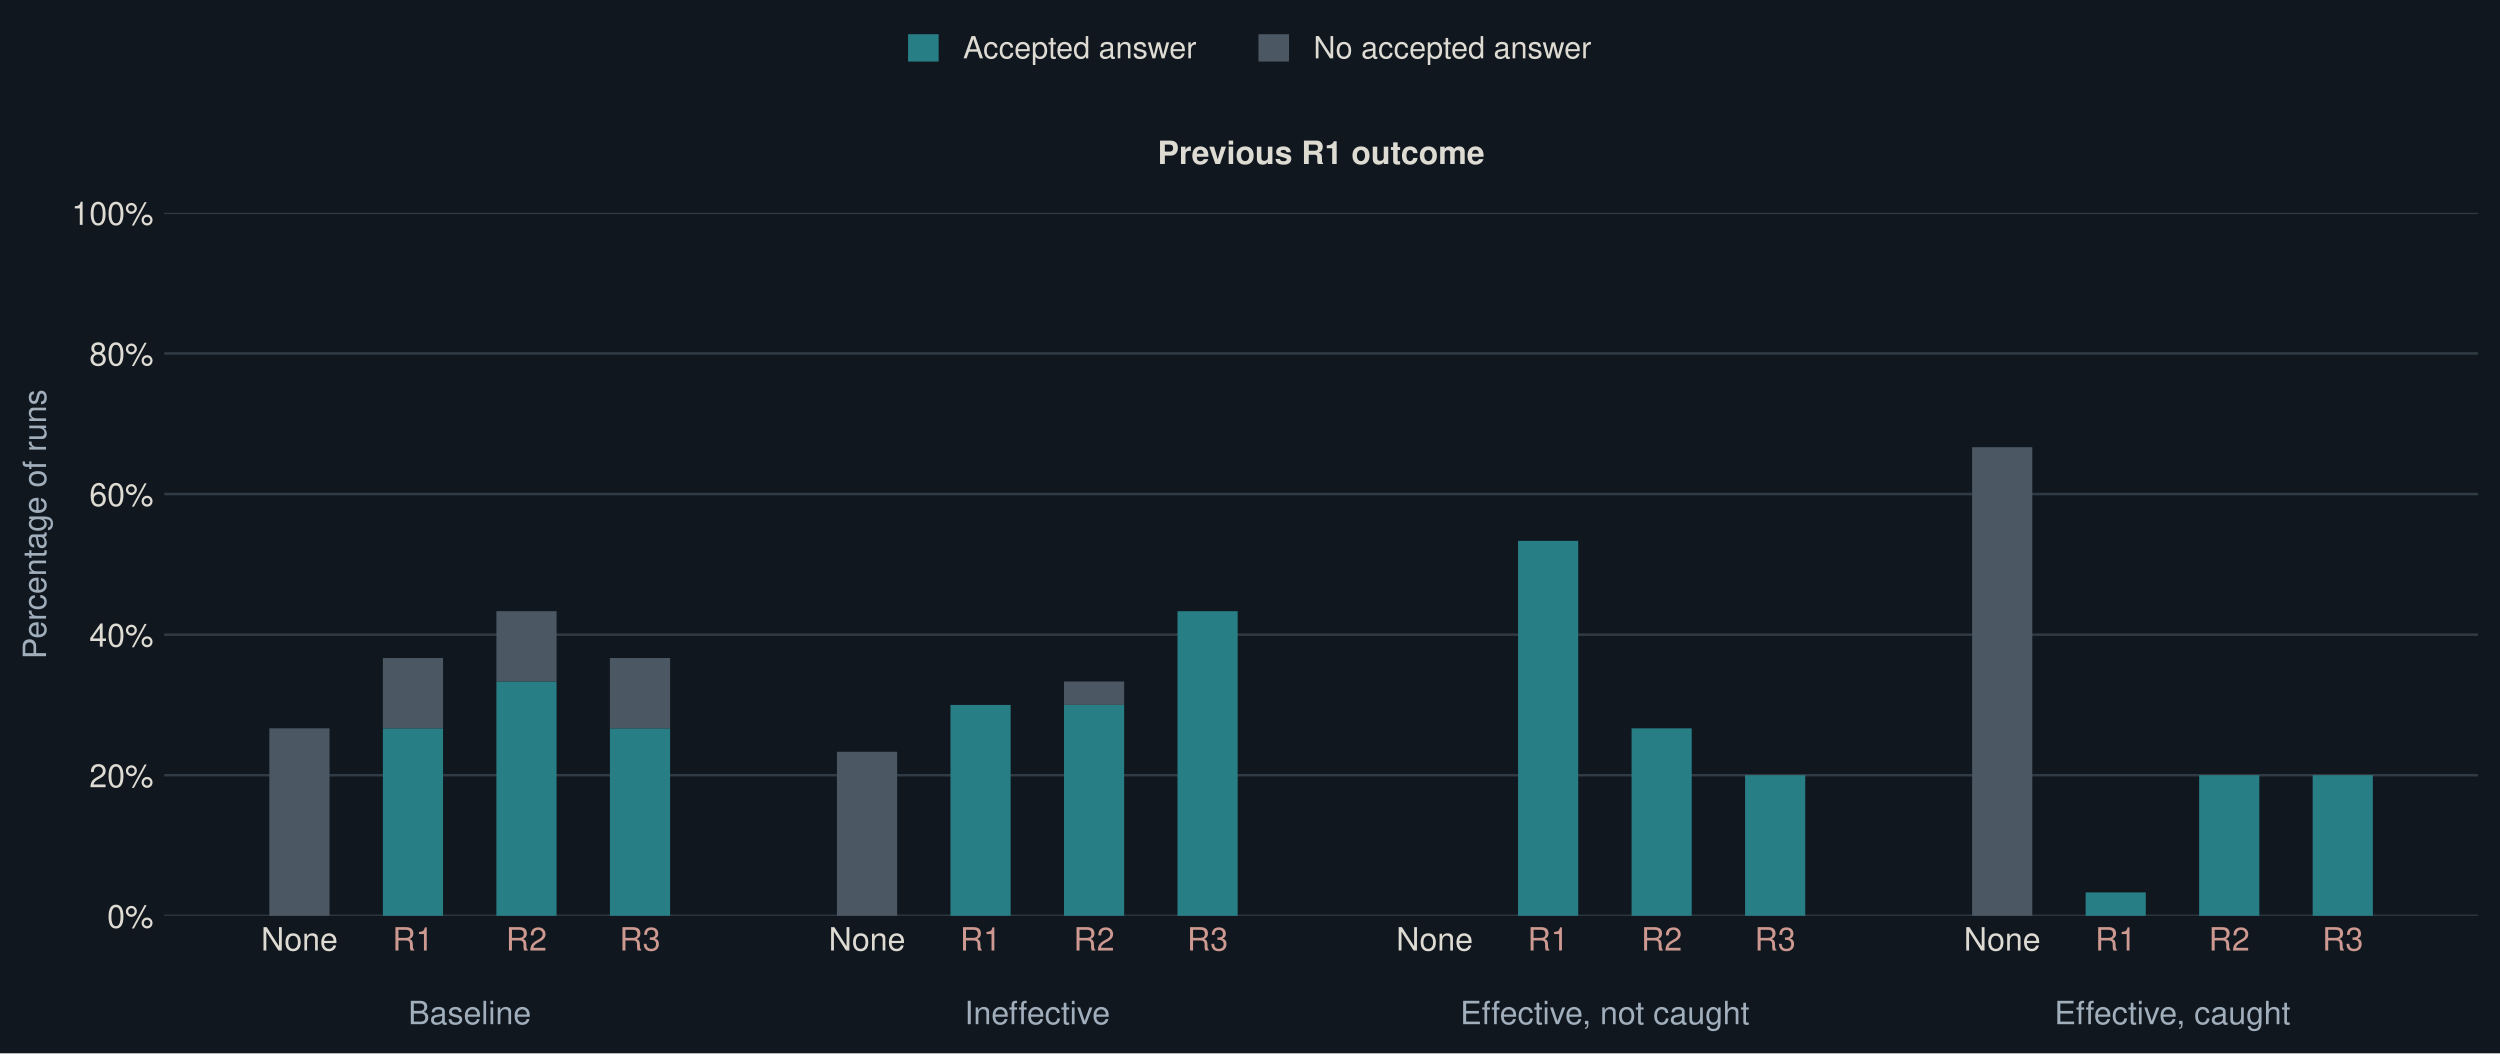
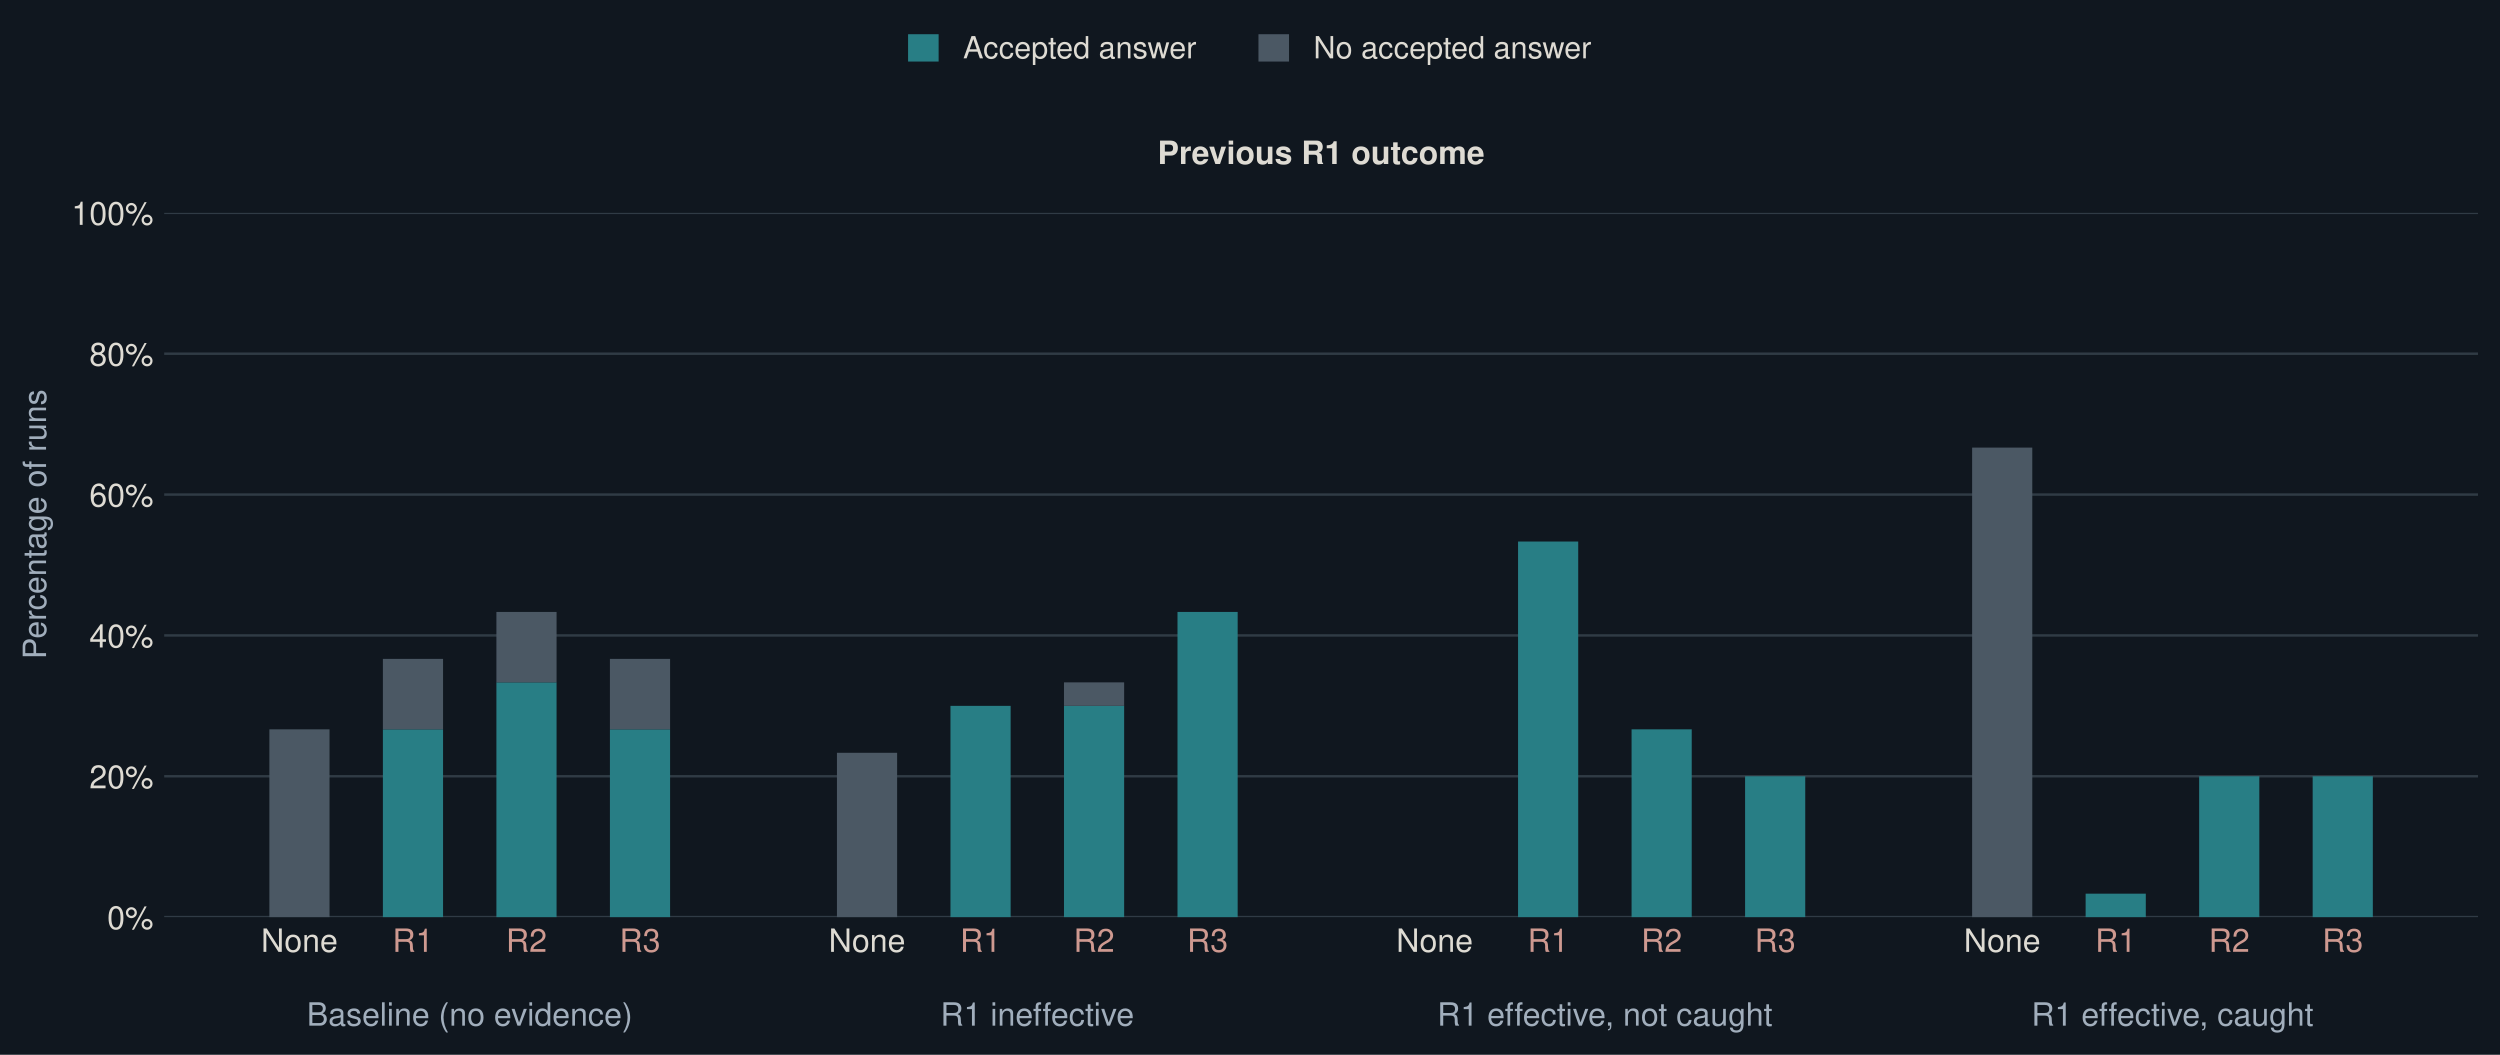
- <svg xmlns="http://www.w3.org/2000/svg" width="818.4pt" height="344.808pt" viewBox="0 0 818.4 344.808" version="1.1">
+ <svg xmlns="http://www.w3.org/2000/svg" width="818.4pt" height="345.291pt" viewBox="0 0 818.4 345.291" version="1.1">
  <defs>
    <style type="text/css">*{stroke-linejoin: round; stroke-linecap: butt}</style>
  </defs>
  <g id="figure_1">
    <g id="patch_1">
-       <path d="M 0 344.808  L 818.4 344.808  L 818.4 0  L 0 0  z " style="fill: #10171f" />
+       <path d="M 0 345.291  L 818.4 345.291  L 818.4 -0  L 0 -0  z " style="fill: #10171f" />
    </g>
    <g id="axes_1">
      <g id="patch_2">
-         <path d="M 53.752 299.796  L 811.2 299.796  L 811.2 69.683  L 53.752 69.683  z " style="fill: #10171f" />
+         <path d="M 53.752 300.228  L 811.2 300.228  L 811.2 69.683  L 53.752 69.683  z " style="fill: #10171f" />
      </g>
      <g id="matplotlib.axis_1">
        <g id="xtick_1">
          <g id="line2d_1" />
          <g id="text_1">
-             <text style="font-size: 10.5px; font-family: 'Helvetica', 'Arial', 'DejaVu Sans', sans-serif; text-anchor: middle; fill: #dedbd3" x="98.029" y="311.171" transform="rotate(-0 98.02936 311.1712)">None</text>
+             <text style="font-size: 10.5px; font-family: 'Helvetica', 'Arial', 'DejaVu Sans', sans-serif; text-anchor: middle; fill: #dedbd3" x="98.029" y="311.603" transform="rotate(-0 98.02936 311.6026)">None</text>
          </g>
        </g>
        <g id="xtick_2">
          <g id="line2d_2" />
          <g id="text_2">
-             <text style="font-size: 10.5px; font-family: 'Helvetica', 'Arial', 'DejaVu Sans', sans-serif; text-anchor: middle; fill: #ce9990" x="135.19" y="311.171" transform="rotate(-0 135.1901 311.1712)">R1</text>
+             <text style="font-size: 10.5px; font-family: 'Helvetica', 'Arial', 'DejaVu Sans', sans-serif; text-anchor: middle; fill: #ce9990" x="135.19" y="311.603" transform="rotate(-0 135.1901 311.6026)">R1</text>
          </g>
        </g>
        <g id="xtick_3">
          <g id="line2d_3" />
          <g id="text_3">
-             <text style="font-size: 10.5px; font-family: 'Helvetica', 'Arial', 'DejaVu Sans', sans-serif; text-anchor: middle; fill: #ce9990" x="172.351" y="311.171" transform="rotate(-0 172.3508 311.1712)">R2</text>
+             <text style="font-size: 10.5px; font-family: 'Helvetica', 'Arial', 'DejaVu Sans', sans-serif; text-anchor: middle; fill: #ce9990" x="172.351" y="311.603" transform="rotate(-0 172.3508 311.6026)">R2</text>
          </g>
        </g>
        <g id="xtick_4">
          <g id="line2d_4" />
          <g id="text_4">
-             <text style="font-size: 10.5px; font-family: 'Helvetica', 'Arial', 'DejaVu Sans', sans-serif; text-anchor: middle; fill: #ce9990" x="209.512" y="311.171" transform="rotate(-0 209.5116 311.1712)">R3</text>
+             <text style="font-size: 10.5px; font-family: 'Helvetica', 'Arial', 'DejaVu Sans', sans-serif; text-anchor: middle; fill: #ce9990" x="209.512" y="311.603" transform="rotate(-0 209.5116 311.6026)">R3</text>
          </g>
        </g>
        <g id="xtick_5">
          <g id="line2d_5" />
          <g id="text_5">
-             <text style="font-size: 10.5px; font-family: 'Helvetica', 'Arial', 'DejaVu Sans', sans-serif; text-anchor: middle; fill: #dedbd3" x="283.833" y="311.171" transform="rotate(-0 283.833 311.1712)">None</text>
+             <text style="font-size: 10.5px; font-family: 'Helvetica', 'Arial', 'DejaVu Sans', sans-serif; text-anchor: middle; fill: #dedbd3" x="283.833" y="311.603" transform="rotate(-0 283.833 311.6026)">None</text>
          </g>
        </g>
        <g id="xtick_6">
          <g id="line2d_6" />
          <g id="text_6">
-             <text style="font-size: 10.5px; font-family: 'Helvetica', 'Arial', 'DejaVu Sans', sans-serif; text-anchor: middle; fill: #ce9990" x="320.994" y="311.171" transform="rotate(-0 320.9937 311.1712)">R1</text>
+             <text style="font-size: 10.5px; font-family: 'Helvetica', 'Arial', 'DejaVu Sans', sans-serif; text-anchor: middle; fill: #ce9990" x="320.994" y="311.603" transform="rotate(-0 320.9937 311.6026)">R1</text>
          </g>
        </g>
        <g id="xtick_7">
          <g id="line2d_7" />
          <g id="text_7">
-             <text style="font-size: 10.5px; font-family: 'Helvetica', 'Arial', 'DejaVu Sans', sans-serif; text-anchor: middle; fill: #ce9990" x="358.154" y="311.171" transform="rotate(-0 358.1545 311.1712)">R2</text>
+             <text style="font-size: 10.5px; font-family: 'Helvetica', 'Arial', 'DejaVu Sans', sans-serif; text-anchor: middle; fill: #ce9990" x="358.154" y="311.603" transform="rotate(-0 358.1545 311.6026)">R2</text>
          </g>
        </g>
        <g id="xtick_8">
          <g id="line2d_8" />
          <g id="text_8">
-             <text style="font-size: 10.5px; font-family: 'Helvetica', 'Arial', 'DejaVu Sans', sans-serif; text-anchor: middle; fill: #ce9990" x="395.315" y="311.171" transform="rotate(-0 395.3152 311.1712)">R3</text>
+             <text style="font-size: 10.5px; font-family: 'Helvetica', 'Arial', 'DejaVu Sans', sans-serif; text-anchor: middle; fill: #ce9990" x="395.315" y="311.603" transform="rotate(-0 395.3152 311.6026)">R3</text>
          </g>
        </g>
        <g id="xtick_9">
          <g id="line2d_9" />
          <g id="text_9">
-             <text style="font-size: 10.5px; font-family: 'Helvetica', 'Arial', 'DejaVu Sans', sans-serif; text-anchor: middle; fill: #dedbd3" x="469.637" y="311.171" transform="rotate(-0 469.6367 311.1712)">None</text>
+             <text style="font-size: 10.5px; font-family: 'Helvetica', 'Arial', 'DejaVu Sans', sans-serif; text-anchor: middle; fill: #dedbd3" x="469.637" y="311.603" transform="rotate(-0 469.6367 311.6026)">None</text>
          </g>
        </g>
        <g id="xtick_10">
          <g id="line2d_10" />
          <g id="text_10">
-             <text style="font-size: 10.5px; font-family: 'Helvetica', 'Arial', 'DejaVu Sans', sans-serif; text-anchor: middle; fill: #ce9990" x="506.797" y="311.171" transform="rotate(-0 506.7974 311.1712)">R1</text>
+             <text style="font-size: 10.5px; font-family: 'Helvetica', 'Arial', 'DejaVu Sans', sans-serif; text-anchor: middle; fill: #ce9990" x="506.797" y="311.603" transform="rotate(-0 506.7974 311.6026)">R1</text>
          </g>
        </g>
        <g id="xtick_11">
          <g id="line2d_11" />
          <g id="text_11">
-             <text style="font-size: 10.5px; font-family: 'Helvetica', 'Arial', 'DejaVu Sans', sans-serif; text-anchor: middle; fill: #ce9990" x="543.958" y="311.171" transform="rotate(-0 543.9581 311.1712)">R2</text>
+             <text style="font-size: 10.5px; font-family: 'Helvetica', 'Arial', 'DejaVu Sans', sans-serif; text-anchor: middle; fill: #ce9990" x="543.958" y="311.603" transform="rotate(-0 543.9581 311.6026)">R2</text>
          </g>
        </g>
        <g id="xtick_12">
          <g id="line2d_12" />
          <g id="text_12">
-             <text style="font-size: 10.5px; font-family: 'Helvetica', 'Arial', 'DejaVu Sans', sans-serif; text-anchor: middle; fill: #ce9990" x="581.119" y="311.171" transform="rotate(-0 581.1189 311.1712)">R3</text>
+             <text style="font-size: 10.5px; font-family: 'Helvetica', 'Arial', 'DejaVu Sans', sans-serif; text-anchor: middle; fill: #ce9990" x="581.119" y="311.603" transform="rotate(-0 581.1189 311.6026)">R3</text>
          </g>
        </g>
        <g id="xtick_13">
          <g id="line2d_13" />
          <g id="text_13">
-             <text style="font-size: 10.5px; font-family: 'Helvetica', 'Arial', 'DejaVu Sans', sans-serif; text-anchor: middle; fill: #dedbd3" x="655.44" y="311.171" transform="rotate(-0 655.4403 311.1712)">None</text>
+             <text style="font-size: 10.5px; font-family: 'Helvetica', 'Arial', 'DejaVu Sans', sans-serif; text-anchor: middle; fill: #dedbd3" x="655.44" y="311.603" transform="rotate(-0 655.4403 311.6026)">None</text>
          </g>
        </g>
        <g id="xtick_14">
          <g id="line2d_14" />
          <g id="text_14">
-             <text style="font-size: 10.5px; font-family: 'Helvetica', 'Arial', 'DejaVu Sans', sans-serif; text-anchor: middle; fill: #ce9990" x="692.601" y="311.171" transform="rotate(-0 692.601 311.1712)">R1</text>
+             <text style="font-size: 10.5px; font-family: 'Helvetica', 'Arial', 'DejaVu Sans', sans-serif; text-anchor: middle; fill: #ce9990" x="692.601" y="311.603" transform="rotate(-0 692.601 311.6026)">R1</text>
          </g>
        </g>
        <g id="xtick_15">
          <g id="line2d_15" />
          <g id="text_15">
-             <text style="font-size: 10.5px; font-family: 'Helvetica', 'Arial', 'DejaVu Sans', sans-serif; text-anchor: middle; fill: #ce9990" x="729.762" y="311.171" transform="rotate(-0 729.7618 311.1712)">R2</text>
+             <text style="font-size: 10.5px; font-family: 'Helvetica', 'Arial', 'DejaVu Sans', sans-serif; text-anchor: middle; fill: #ce9990" x="729.762" y="311.603" transform="rotate(-0 729.7618 311.6026)">R2</text>
          </g>
        </g>
        <g id="xtick_16">
          <g id="line2d_16" />
          <g id="text_16">
-             <text style="font-size: 10.5px; font-family: 'Helvetica', 'Arial', 'DejaVu Sans', sans-serif; text-anchor: middle; fill: #ce9990" x="766.923" y="311.171" transform="rotate(-0 766.9225 311.1712)">R3</text>
+             <text style="font-size: 10.5px; font-family: 'Helvetica', 'Arial', 'DejaVu Sans', sans-serif; text-anchor: middle; fill: #ce9990" x="766.923" y="311.603" transform="rotate(-0 766.9225 311.6026)">R3</text>
          </g>
        </g>
      </g>
      <g id="matplotlib.axis_2">
        <g id="ytick_1">
          <g id="line2d_17">
-             <path d="M 53.752 299.796  L 811.2 299.796  " clip-path="url(#p835f3b5c2e)" style="fill: none; stroke: #303b45; stroke-width: 0.8; stroke-linecap: square" />
+             <path d="M 53.752 300.228  L 811.2 300.228  " clip-path="url(#p008733fbdf)" style="fill: none; stroke: #303b45; stroke-width: 0.8; stroke-linecap: square" />
          </g>
          <g id="line2d_18" />
          <g id="text_17">
-             <text style="font-size: 10.5px; font-family: 'Helvetica', 'Arial', 'DejaVu Sans', sans-serif; text-anchor: end; fill: #dedbd3" x="50.252" y="303.734" transform="rotate(-0 50.25236 303.7337)">0%</text>
+             <text style="font-size: 10.5px; font-family: 'Helvetica', 'Arial', 'DejaVu Sans', sans-serif; text-anchor: end; fill: #dedbd3" x="50.252" y="304.165" transform="rotate(-0 50.25236 304.1651)">0%</text>
          </g>
        </g>
        <g id="ytick_2">
          <g id="line2d_19">
-             <path d="M 53.752 253.774  L 811.2 253.774  " clip-path="url(#p835f3b5c2e)" style="fill: none; stroke: #303b45; stroke-width: 0.8; stroke-linecap: square" />
+             <path d="M 53.752 254.119  L 811.2 254.119  " clip-path="url(#p008733fbdf)" style="fill: none; stroke: #303b45; stroke-width: 0.8; stroke-linecap: square" />
          </g>
          <g id="line2d_20" />
          <g id="text_18">
-             <text style="font-size: 10.5px; font-family: 'Helvetica', 'Arial', 'DejaVu Sans', sans-serif; text-anchor: end; fill: #dedbd3" x="50.252" y="257.711" transform="rotate(-0 50.25236 257.7111)">20%</text>
+             <text style="font-size: 10.5px; font-family: 'Helvetica', 'Arial', 'DejaVu Sans', sans-serif; text-anchor: end; fill: #dedbd3" x="50.252" y="258.056" transform="rotate(-0 50.25236 258.0562)">20%</text>
          </g>
        </g>
        <g id="ytick_3">
          <g id="line2d_21">
-             <path d="M 53.752 207.751  L 811.2 207.751  " clip-path="url(#p835f3b5c2e)" style="fill: none; stroke: #303b45; stroke-width: 0.8; stroke-linecap: square" />
+             <path d="M 53.752 208.01  L 811.2 208.01  " clip-path="url(#p008733fbdf)" style="fill: none; stroke: #303b45; stroke-width: 0.8; stroke-linecap: square" />
          </g>
          <g id="line2d_22" />
          <g id="text_19">
-             <text style="font-size: 10.5px; font-family: 'Helvetica', 'Arial', 'DejaVu Sans', sans-serif; text-anchor: end; fill: #dedbd3" x="50.252" y="211.689" transform="rotate(-0 50.25236 211.6885)">40%</text>
+             <text style="font-size: 10.5px; font-family: 'Helvetica', 'Arial', 'DejaVu Sans', sans-serif; text-anchor: end; fill: #dedbd3" x="50.252" y="211.947" transform="rotate(-0 50.25236 211.9474)">40%</text>
          </g>
        </g>
        <g id="ytick_4">
          <g id="line2d_23">
-             <path d="M 53.752 161.728  L 811.2 161.728  " clip-path="url(#p835f3b5c2e)" style="fill: none; stroke: #303b45; stroke-width: 0.8; stroke-linecap: square" />
+             <path d="M 53.752 161.901  L 811.2 161.901  " clip-path="url(#p008733fbdf)" style="fill: none; stroke: #303b45; stroke-width: 0.8; stroke-linecap: square" />
          </g>
          <g id="line2d_24" />
          <g id="text_20">
-             <text style="font-size: 10.5px; font-family: 'Helvetica', 'Arial', 'DejaVu Sans', sans-serif; text-anchor: end; fill: #dedbd3" x="50.252" y="165.666" transform="rotate(-0 50.25236 165.6659)">60%</text>
+             <text style="font-size: 10.5px; font-family: 'Helvetica', 'Arial', 'DejaVu Sans', sans-serif; text-anchor: end; fill: #dedbd3" x="50.252" y="165.838" transform="rotate(-0 50.25236 165.8385)">60%</text>
          </g>
        </g>
        <g id="ytick_5">
          <g id="line2d_25">
-             <path d="M 53.752 115.706  L 811.2 115.706  " clip-path="url(#p835f3b5c2e)" style="fill: none; stroke: #303b45; stroke-width: 0.8; stroke-linecap: square" />
+             <path d="M 53.752 115.792  L 811.2 115.792  " clip-path="url(#p008733fbdf)" style="fill: none; stroke: #303b45; stroke-width: 0.8; stroke-linecap: square" />
          </g>
          <g id="line2d_26" />
          <g id="text_21">
-             <text style="font-size: 10.5px; font-family: 'Helvetica', 'Arial', 'DejaVu Sans', sans-serif; text-anchor: end; fill: #dedbd3" x="50.252" y="119.643" transform="rotate(-0 50.25236 119.6433)">80%</text>
+             <text style="font-size: 10.5px; font-family: 'Helvetica', 'Arial', 'DejaVu Sans', sans-serif; text-anchor: end; fill: #dedbd3" x="50.252" y="119.73" transform="rotate(-0 50.25236 119.7296)">80%</text>
          </g>
        </g>
        <g id="ytick_6">
          <g id="line2d_27">
-             <path d="M 53.752 69.683  L 811.2 69.683  " clip-path="url(#p835f3b5c2e)" style="fill: none; stroke: #303b45; stroke-width: 0.8; stroke-linecap: square" />
+             <path d="M 53.752 69.683  L 811.2 69.683  " clip-path="url(#p008733fbdf)" style="fill: none; stroke: #303b45; stroke-width: 0.8; stroke-linecap: square" />
          </g>
          <g id="line2d_28" />
          <g id="text_22">
            <text style="font-size: 10.5px; font-family: 'Helvetica', 'Arial', 'DejaVu Sans', sans-serif; text-anchor: end; fill: #dedbd3" x="50.252" y="73.621" transform="rotate(-0 50.25236 73.62074)">100%</text>
          </g>
        </g>
      </g>
-       <g id="tip0">
-         <path d="M 88.182 299.796  L 107.877 299.796  L 107.877 299.796  L 88.182 299.796  z " clip-path="url(#p835f3b5c2e)" style="fill: #287e85" />
-       </g>
-       <g id="tip1">
-         <path d="M 88.182 299.796  L 107.877 299.796  L 107.877 238.433  L 88.182 238.433  z " clip-path="url(#p835f3b5c2e)" style="fill: #4b5864" />
-       </g>
-       <g id="tip2">
-         <path d="M 125.343 299.796  L 145.038 299.796  L 145.038 238.433  L 125.343 238.433  z " clip-path="url(#p835f3b5c2e)" style="fill: #287e85" />
-       </g>
-       <g id="tip3">
-         <path d="M 125.343 238.433  L 145.038 238.433  L 145.038 215.421  L 125.343 215.421  z " clip-path="url(#p835f3b5c2e)" style="fill: #4b5864" />
-       </g>
-       <g id="tip4">
-         <path d="M 162.503 299.796  L 182.198 299.796  L 182.198 223.092  L 162.503 223.092  z " clip-path="url(#p835f3b5c2e)" style="fill: #287e85" />
-       </g>
-       <g id="tip5">
-         <path d="M 162.503 223.092  L 182.198 223.092  L 182.198 200.081  L 162.503 200.081  z " clip-path="url(#p835f3b5c2e)" style="fill: #4b5864" />
-       </g>
-       <g id="tip6">
-         <path d="M 199.664 299.796  L 219.359 299.796  L 219.359 238.433  L 199.664 238.433  z " clip-path="url(#p835f3b5c2e)" style="fill: #287e85" />
-       </g>
-       <g id="tip7">
-         <path d="M 199.664 238.433  L 219.359 238.433  L 219.359 215.421  L 199.664 215.421  z " clip-path="url(#p835f3b5c2e)" style="fill: #4b5864" />
-       </g>
-       <g id="tip8">
-         <path d="M 273.985 299.796  L 293.681 299.796  L 293.681 299.796  L 273.985 299.796  z " clip-path="url(#p835f3b5c2e)" style="fill: #287e85" />
-       </g>
-       <g id="tip9">
-         <path d="M 273.985 299.796  L 293.681 299.796  L 293.681 246.103  L 273.985 246.103  z " clip-path="url(#p835f3b5c2e)" style="fill: #4b5864" />
-       </g>
-       <g id="tip10">
-         <path d="M 311.146 299.796  L 330.841 299.796  L 330.841 230.762  L 311.146 230.762  z " clip-path="url(#p835f3b5c2e)" style="fill: #287e85" />
-       </g>
-       <g id="tip11">
-         <path d="M 311.146 230.762  L 330.841 230.762  L 330.841 230.762  L 311.146 230.762  z " clip-path="url(#p835f3b5c2e)" style="fill: #4b5864" />
-       </g>
-       <g id="tip12">
-         <path d="M 348.307 299.796  L 368.002 299.796  L 368.002 230.762  L 348.307 230.762  z " clip-path="url(#p835f3b5c2e)" style="fill: #287e85" />
-       </g>
-       <g id="tip13">
-         <path d="M 348.307 230.762  L 368.002 230.762  L 368.002 223.092  L 348.307 223.092  z " clip-path="url(#p835f3b5c2e)" style="fill: #4b5864" />
-       </g>
-       <g id="tip14">
-         <path d="M 385.468 299.796  L 405.163 299.796  L 405.163 200.081  L 385.468 200.081  z " clip-path="url(#p835f3b5c2e)" style="fill: #287e85" />
-       </g>
-       <g id="tip15">
-         <path d="M 385.468 200.081  L 405.163 200.081  L 405.163 200.081  L 385.468 200.081  z " clip-path="url(#p835f3b5c2e)" style="fill: #4b5864" />
-       </g>
-       <g id="tip16">
-         <path d="M 459.789 299.796  L 479.484 299.796  L 479.484 299.796  L 459.789 299.796  z " clip-path="url(#p835f3b5c2e)" style="fill: #287e85" />
-       </g>
-       <g id="tip17">
-         <path d="M 459.789 299.796  L 479.484 299.796  L 479.484 299.796  L 459.789 299.796  z " clip-path="url(#p835f3b5c2e)" style="fill: #4b5864" />
-       </g>
-       <g id="tip18">
-         <path d="M 496.95 299.796  L 516.645 299.796  L 516.645 177.069  L 496.95 177.069  z " clip-path="url(#p835f3b5c2e)" style="fill: #287e85" />
-       </g>
-       <g id="tip19">
-         <path d="M 496.95 177.069  L 516.645 177.069  L 516.645 177.069  L 496.95 177.069  z " clip-path="url(#p835f3b5c2e)" style="fill: #4b5864" />
-       </g>
-       <g id="tip20">
-         <path d="M 534.111 299.796  L 553.806 299.796  L 553.806 238.433  L 534.111 238.433  z " clip-path="url(#p835f3b5c2e)" style="fill: #287e85" />
-       </g>
-       <g id="tip21">
-         <path d="M 534.111 238.433  L 553.806 238.433  L 553.806 238.433  L 534.111 238.433  z " clip-path="url(#p835f3b5c2e)" style="fill: #4b5864" />
-       </g>
-       <g id="tip22">
-         <path d="M 571.271 299.796  L 590.966 299.796  L 590.966 253.774  L 571.271 253.774  z " clip-path="url(#p835f3b5c2e)" style="fill: #287e85" />
-       </g>
-       <g id="tip23">
-         <path d="M 571.271 253.774  L 590.966 253.774  L 590.966 253.774  L 571.271 253.774  z " clip-path="url(#p835f3b5c2e)" style="fill: #4b5864" />
-       </g>
-       <g id="tip24">
-         <path d="M 645.593 299.796  L 665.288 299.796  L 665.288 299.796  L 645.593 299.796  z " clip-path="url(#p835f3b5c2e)" style="fill: #287e85" />
-       </g>
-       <g id="tip25">
-         <path d="M 645.593 299.796  L 665.288 299.796  L 665.288 146.388  L 645.593 146.388  z " clip-path="url(#p835f3b5c2e)" style="fill: #4b5864" />
-       </g>
-       <g id="tip26">
-         <path d="M 682.753 299.796  L 702.449 299.796  L 702.449 292.126  L 682.753 292.126  z " clip-path="url(#p835f3b5c2e)" style="fill: #287e85" />
-       </g>
-       <g id="tip27">
-         <path d="M 682.753 292.126  L 702.449 292.126  L 702.449 292.126  L 682.753 292.126  z " clip-path="url(#p835f3b5c2e)" style="fill: #4b5864" />
-       </g>
-       <g id="tip28">
-         <path d="M 719.914 299.796  L 739.609 299.796  L 739.609 253.774  L 719.914 253.774  z " clip-path="url(#p835f3b5c2e)" style="fill: #287e85" />
-       </g>
-       <g id="tip29">
-         <path d="M 719.914 253.774  L 739.609 253.774  L 739.609 253.774  L 719.914 253.774  z " clip-path="url(#p835f3b5c2e)" style="fill: #4b5864" />
-       </g>
-       <g id="tip30">
-         <path d="M 757.075 299.796  L 776.77 299.796  L 776.77 253.774  L 757.075 253.774  z " clip-path="url(#p835f3b5c2e)" style="fill: #287e85" />
-       </g>
-       <g id="tip31">
-         <path d="M 757.075 253.774  L 776.77 253.774  L 776.77 253.774  L 757.075 253.774  z " clip-path="url(#p835f3b5c2e)" style="fill: #4b5864" />
+       <g id="tip64">
+         <path d="M 88.182 300.228  L 107.877 300.228  L 107.877 300.228  L 88.182 300.228  z " clip-path="url(#p008733fbdf)" style="fill: #287e85" />
+       </g>
+       <g id="tip65">
+         <path d="M 88.182 300.228  L 107.877 300.228  L 107.877 238.749  L 88.182 238.749  z " clip-path="url(#p008733fbdf)" style="fill: #4b5864" />
+       </g>
+       <g id="tip66">
+         <path d="M 125.343 300.228  L 145.038 300.228  L 145.038 238.749  L 125.343 238.749  z " clip-path="url(#p008733fbdf)" style="fill: #287e85" />
+       </g>
+       <g id="tip67">
+         <path d="M 125.343 238.749  L 145.038 238.749  L 145.038 215.695  L 125.343 215.695  z " clip-path="url(#p008733fbdf)" style="fill: #4b5864" />
+       </g>
+       <g id="tip68">
+         <path d="M 162.503 300.228  L 182.198 300.228  L 182.198 223.379  L 162.503 223.379  z " clip-path="url(#p008733fbdf)" style="fill: #287e85" />
+       </g>
+       <g id="tip69">
+         <path d="M 162.503 223.379  L 182.198 223.379  L 182.198 200.325  L 162.503 200.325  z " clip-path="url(#p008733fbdf)" style="fill: #4b5864" />
+       </g>
+       <g id="tip70">
+         <path d="M 199.664 300.228  L 219.359 300.228  L 219.359 238.749  L 199.664 238.749  z " clip-path="url(#p008733fbdf)" style="fill: #287e85" />
+       </g>
+       <g id="tip71">
+         <path d="M 199.664 238.749  L 219.359 238.749  L 219.359 215.695  L 199.664 215.695  z " clip-path="url(#p008733fbdf)" style="fill: #4b5864" />
+       </g>
+       <g id="tip72">
+         <path d="M 273.985 300.228  L 293.681 300.228  L 293.681 300.228  L 273.985 300.228  z " clip-path="url(#p008733fbdf)" style="fill: #287e85" />
+       </g>
+       <g id="tip73">
+         <path d="M 273.985 300.228  L 293.681 300.228  L 293.681 246.434  L 273.985 246.434  z " clip-path="url(#p008733fbdf)" style="fill: #4b5864" />
+       </g>
+       <g id="tip74">
+         <path d="M 311.146 300.228  L 330.841 300.228  L 330.841 231.064  L 311.146 231.064  z " clip-path="url(#p008733fbdf)" style="fill: #287e85" />
+       </g>
+       <g id="tip75">
+         <path d="M 311.146 231.064  L 330.841 231.064  L 330.841 231.064  L 311.146 231.064  z " clip-path="url(#p008733fbdf)" style="fill: #4b5864" />
+       </g>
+       <g id="tip76">
+         <path d="M 348.307 300.228  L 368.002 300.228  L 368.002 231.064  L 348.307 231.064  z " clip-path="url(#p008733fbdf)" style="fill: #287e85" />
+       </g>
+       <g id="tip77">
+         <path d="M 348.307 231.064  L 368.002 231.064  L 368.002 223.379  L 348.307 223.379  z " clip-path="url(#p008733fbdf)" style="fill: #4b5864" />
+       </g>
+       <g id="tip78">
+         <path d="M 385.468 300.228  L 405.163 300.228  L 405.163 200.325  L 385.468 200.325  z " clip-path="url(#p008733fbdf)" style="fill: #287e85" />
+       </g>
+       <g id="tip79">
+         <path d="M 385.468 200.325  L 405.163 200.325  L 405.163 200.325  L 385.468 200.325  z " clip-path="url(#p008733fbdf)" style="fill: #4b5864" />
+       </g>
+       <g id="tip80">
+         <path d="M 459.789 300.228  L 479.484 300.228  L 479.484 300.228  L 459.789 300.228  z " clip-path="url(#p008733fbdf)" style="fill: #287e85" />
+       </g>
+       <g id="tip81">
+         <path d="M 459.789 300.228  L 479.484 300.228  L 479.484 300.228  L 459.789 300.228  z " clip-path="url(#p008733fbdf)" style="fill: #4b5864" />
+       </g>
+       <g id="tip82">
+         <path d="M 496.95 300.228  L 516.645 300.228  L 516.645 177.271  L 496.95 177.271  z " clip-path="url(#p008733fbdf)" style="fill: #287e85" />
+       </g>
+       <g id="tip83">
+         <path d="M 496.95 177.271  L 516.645 177.271  L 516.645 177.271  L 496.95 177.271  z " clip-path="url(#p008733fbdf)" style="fill: #4b5864" />
+       </g>
+       <g id="tip84">
+         <path d="M 534.111 300.228  L 553.806 300.228  L 553.806 238.749  L 534.111 238.749  z " clip-path="url(#p008733fbdf)" style="fill: #287e85" />
+       </g>
+       <g id="tip85">
+         <path d="M 534.111 238.749  L 553.806 238.749  L 553.806 238.749  L 534.111 238.749  z " clip-path="url(#p008733fbdf)" style="fill: #4b5864" />
+       </g>
+       <g id="tip86">
+         <path d="M 571.271 300.228  L 590.966 300.228  L 590.966 254.119  L 571.271 254.119  z " clip-path="url(#p008733fbdf)" style="fill: #287e85" />
+       </g>
+       <g id="tip87">
+         <path d="M 571.271 254.119  L 590.966 254.119  L 590.966 254.119  L 571.271 254.119  z " clip-path="url(#p008733fbdf)" style="fill: #4b5864" />
+       </g>
+       <g id="tip88">
+         <path d="M 645.593 300.228  L 665.288 300.228  L 665.288 300.228  L 645.593 300.228  z " clip-path="url(#p008733fbdf)" style="fill: #287e85" />
+       </g>
+       <g id="tip89">
+         <path d="M 645.593 300.228  L 665.288 300.228  L 665.288 146.531  L 645.593 146.531  z " clip-path="url(#p008733fbdf)" style="fill: #4b5864" />
+       </g>
+       <g id="tip90">
+         <path d="M 682.753 300.228  L 702.449 300.228  L 702.449 292.543  L 682.753 292.543  z " clip-path="url(#p008733fbdf)" style="fill: #287e85" />
+       </g>
+       <g id="tip91">
+         <path d="M 682.753 292.543  L 702.449 292.543  L 702.449 292.543  L 682.753 292.543  z " clip-path="url(#p008733fbdf)" style="fill: #4b5864" />
+       </g>
+       <g id="tip92">
+         <path d="M 719.914 300.228  L 739.609 300.228  L 739.609 254.119  L 719.914 254.119  z " clip-path="url(#p008733fbdf)" style="fill: #287e85" />
+       </g>
+       <g id="tip93">
+         <path d="M 719.914 254.119  L 739.609 254.119  L 739.609 254.119  L 719.914 254.119  z " clip-path="url(#p008733fbdf)" style="fill: #4b5864" />
+       </g>
+       <g id="tip94">
+         <path d="M 757.075 300.228  L 776.77 300.228  L 776.77 254.119  L 757.075 254.119  z " clip-path="url(#p008733fbdf)" style="fill: #287e85" />
+       </g>
+       <g id="tip95">
+         <path d="M 757.075 254.119  L 776.77 254.119  L 776.77 254.119  L 757.075 254.119  z " clip-path="url(#p008733fbdf)" style="fill: #4b5864" />
      </g>
      <g id="text_23">
-         <text style="font-size: 10.5px; font-family: 'Helvetica', 'Arial', 'DejaVu Sans', sans-serif; text-anchor: middle; fill: #a1aebc" x="153.77" y="335.285" transform="rotate(-0 153.7705 335.2847)">Baseline</text>
+         <text style="font-size: 10.5px; font-family: 'Helvetica', 'Arial', 'DejaVu Sans', sans-serif; text-anchor: middle; fill: #a1aebc" x="153.77" y="335.768" transform="rotate(-0 153.7705 335.7679)">Baseline (no evidence)</text>
      </g>
      <g id="text_24">
-         <text style="font-size: 10.5px; font-family: 'Helvetica', 'Arial', 'DejaVu Sans', sans-serif; text-anchor: middle; fill: #a1aebc" x="339.574" y="335.285" transform="rotate(-0 339.5741 335.2847)">Ineffective</text>
+         <text style="font-size: 10.5px; font-family: 'Helvetica', 'Arial', 'DejaVu Sans', sans-serif; text-anchor: middle; fill: #a1aebc" x="339.574" y="335.768" transform="rotate(-0 339.5741 335.7679)">R1 ineffective</text>
      </g>
      <g id="text_25">
-         <text style="font-size: 10.5px; font-family: 'Helvetica', 'Arial', 'DejaVu Sans', sans-serif; text-anchor: middle; fill: #a1aebc" x="525.378" y="335.285" transform="rotate(-0 525.3778 335.2847)">Effective, not caught</text>
+         <text style="font-size: 10.5px; font-family: 'Helvetica', 'Arial', 'DejaVu Sans', sans-serif; text-anchor: middle; fill: #a1aebc" x="525.378" y="335.768" transform="rotate(-0 525.3778 335.7679)">R1 effective, not caught</text>
      </g>
      <g id="text_26">
-         <text style="font-size: 10.5px; font-family: 'Helvetica', 'Arial', 'DejaVu Sans', sans-serif; text-anchor: middle; fill: #a1aebc" x="711.181" y="335.285" transform="rotate(-0 711.1814 335.2847)">Effective, caught</text>
+         <text style="font-size: 10.5px; font-family: 'Helvetica', 'Arial', 'DejaVu Sans', sans-serif; text-anchor: middle; fill: #a1aebc" x="711.181" y="335.768" transform="rotate(-0 711.1814 335.7679)">R1 effective, caught</text>
      </g>
      <g id="text_27">
        <text style="font-weight: 700; font-size: 10.5px; font-family: 'Helvetica', 'Arial', 'DejaVu Sans', sans-serif; text-anchor: middle; fill: #dedbd3" x="432.476" y="53.683" transform="rotate(-0 432.4759 53.68324)">Previous R1 outcome</text>
      </g>
    </g>
    <g id="text_28">
      <text style="font-size: 10.5px; font-family: 'Helvetica', 'Arial', 'DejaVu Sans', sans-serif; fill: #a1aebc" transform="translate(15.075 215.7576) rotate(-90)">Percentage of runs</text>
    </g>
    <g id="legend_1">
      <g id="patch_3">
        <path d="M 297.269 20.15  L 307.269 20.15  L 307.269 11.2  L 297.269 11.2  z " style="fill: #287e85" />
      </g>
      <g id="text_29">
        <text style="font-size: 10px; font-family: 'Helvetica', 'Arial', 'DejaVu Sans', sans-serif; text-anchor: start; fill: #dedbd3" x="315.269" y="19.1" transform="rotate(-0 315.2693 19.1)">Accepted answer</text>
      </g>
      <g id="patch_4">
        <path d="M 411.974 20.15  L 421.974 20.15  L 421.974 11.2  L 411.974 11.2  z " style="fill: #4b5864" />
      </g>
      <g id="text_30">
        <text style="font-size: 10px; font-family: 'Helvetica', 'Arial', 'DejaVu Sans', sans-serif; text-anchor: start; fill: #dedbd3" x="429.974" y="19.1" transform="rotate(-0 429.974 19.1)">No accepted answer</text>
      </g>
    </g>
  </g>
  <defs>
-     <clipPath id="p835f3b5c2e">
-       <rect x="53.752" y="69.683" width="757.447" height="230.113" />
+     <clipPath id="p008733fbdf">
+       <rect x="53.752" y="69.683" width="757.447" height="230.544" />
    </clipPath>
  </defs>
</svg>
